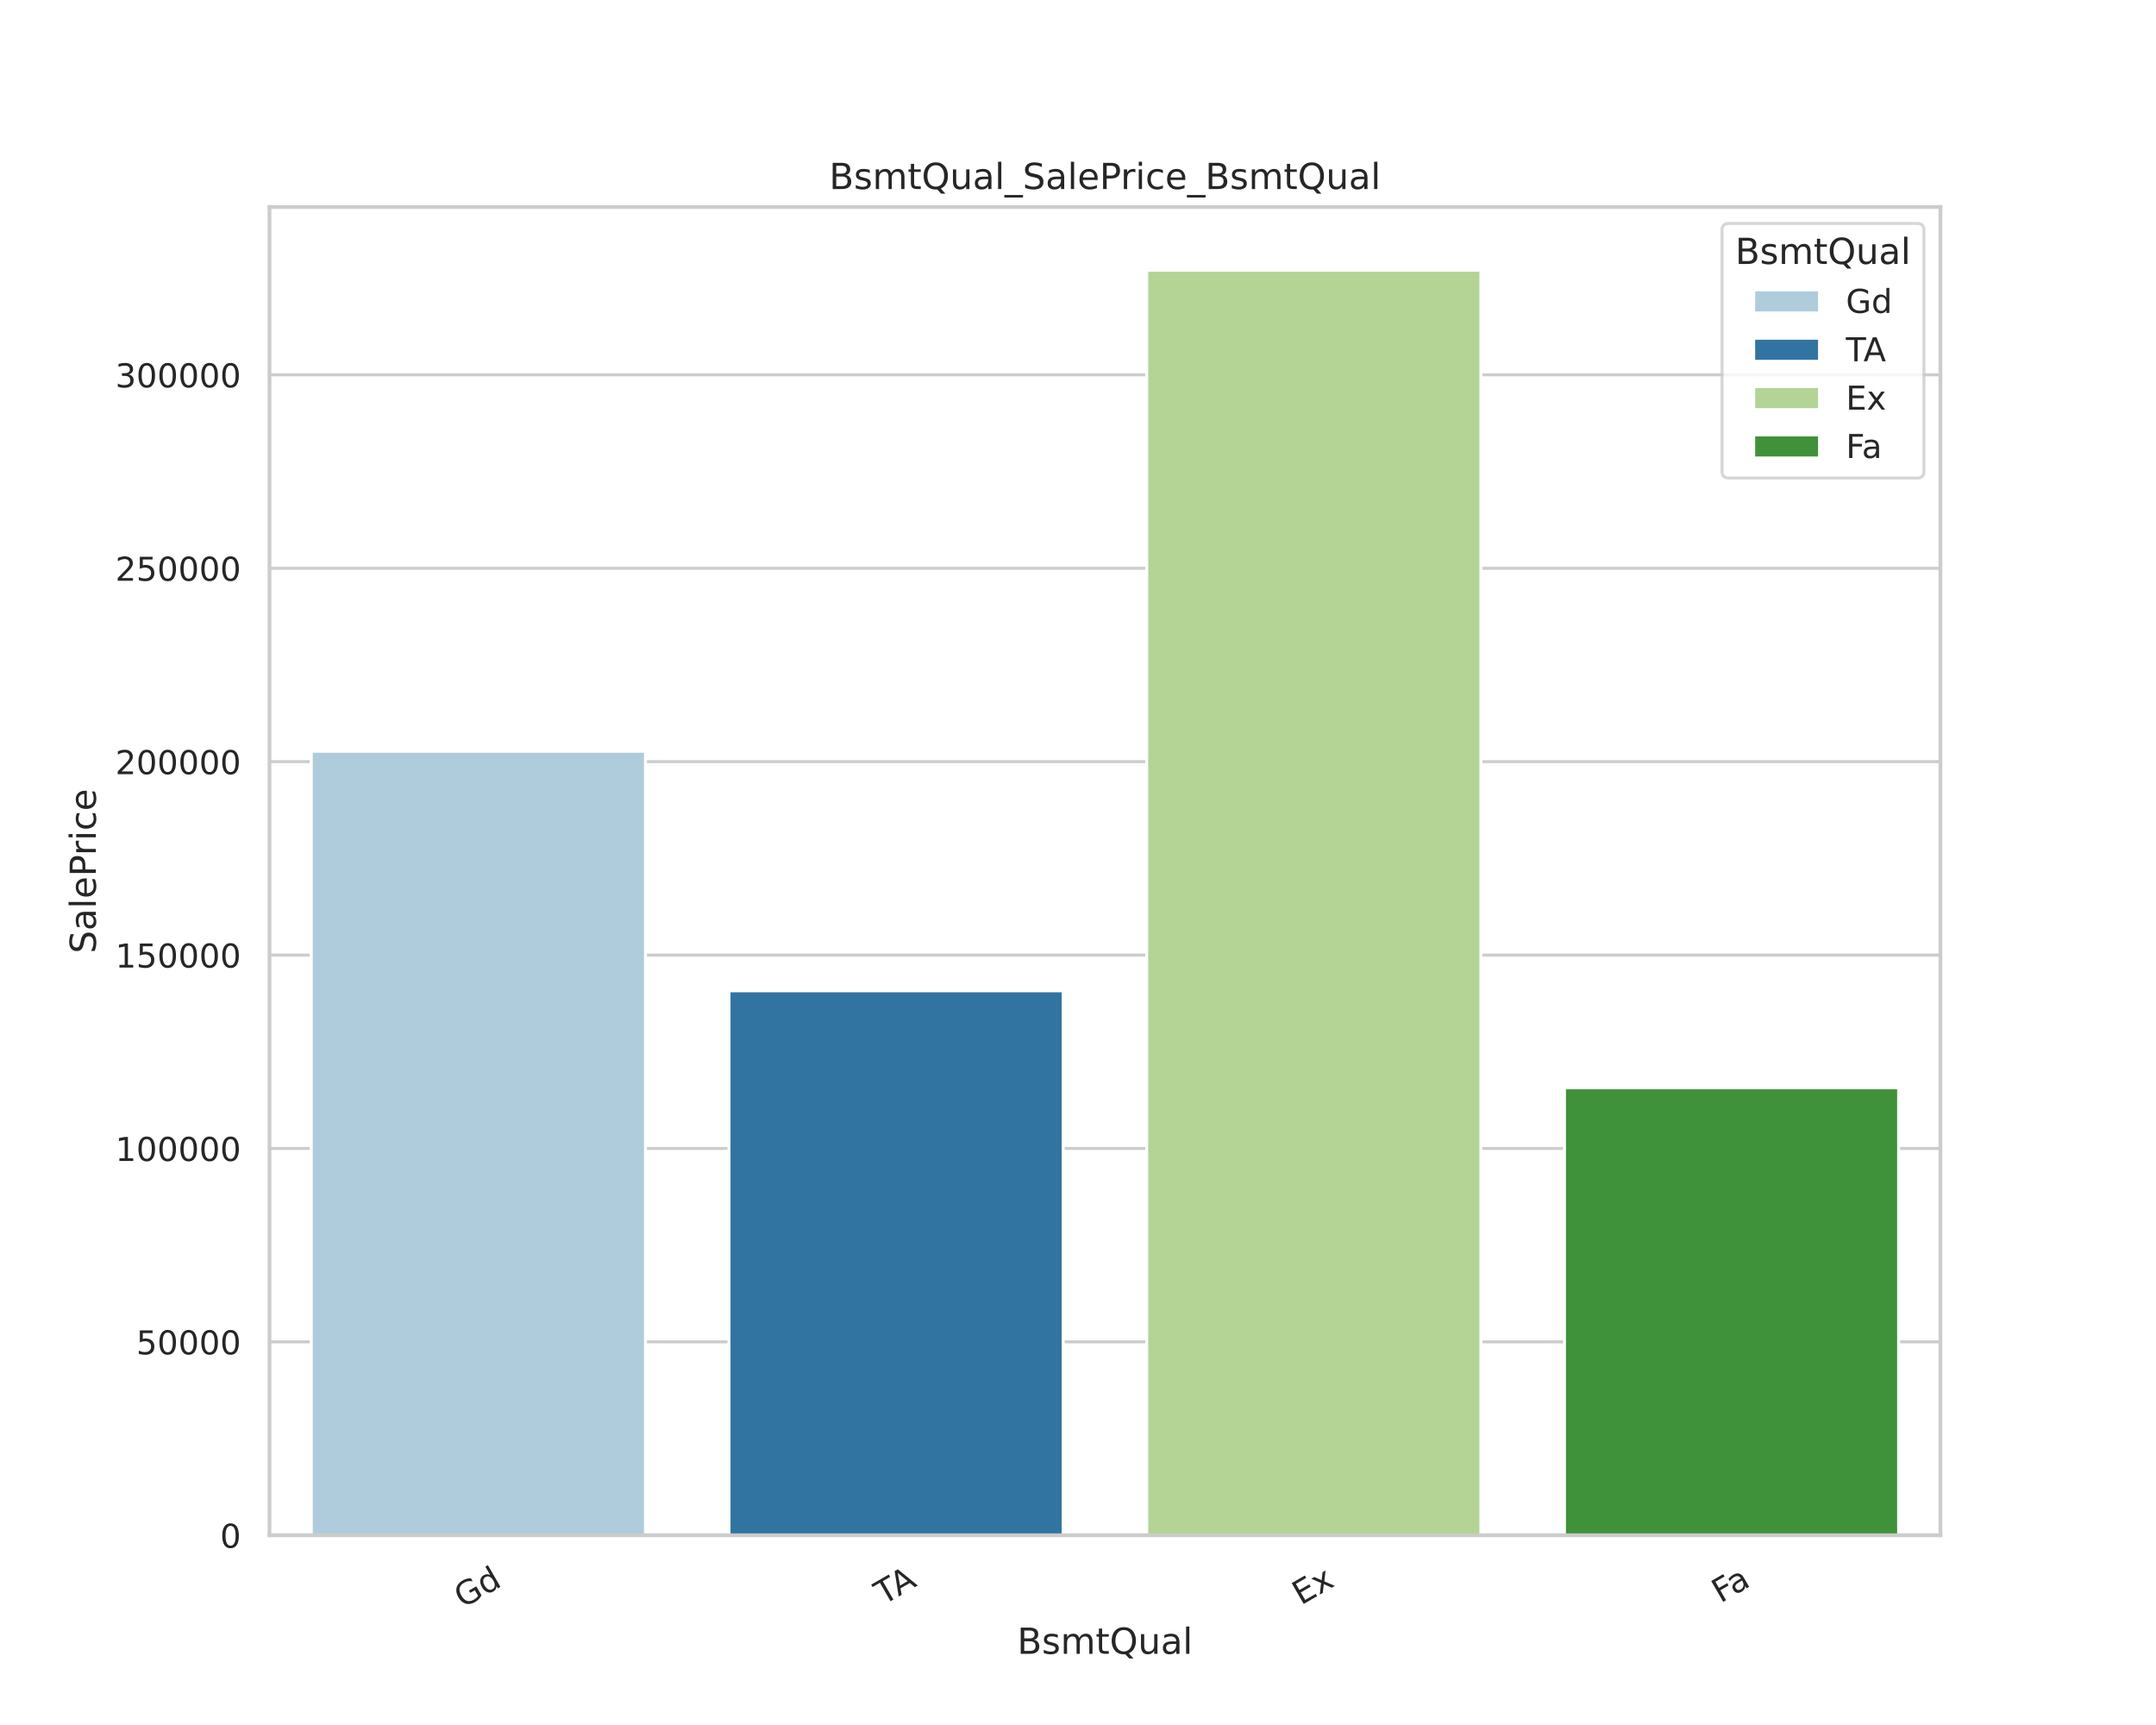
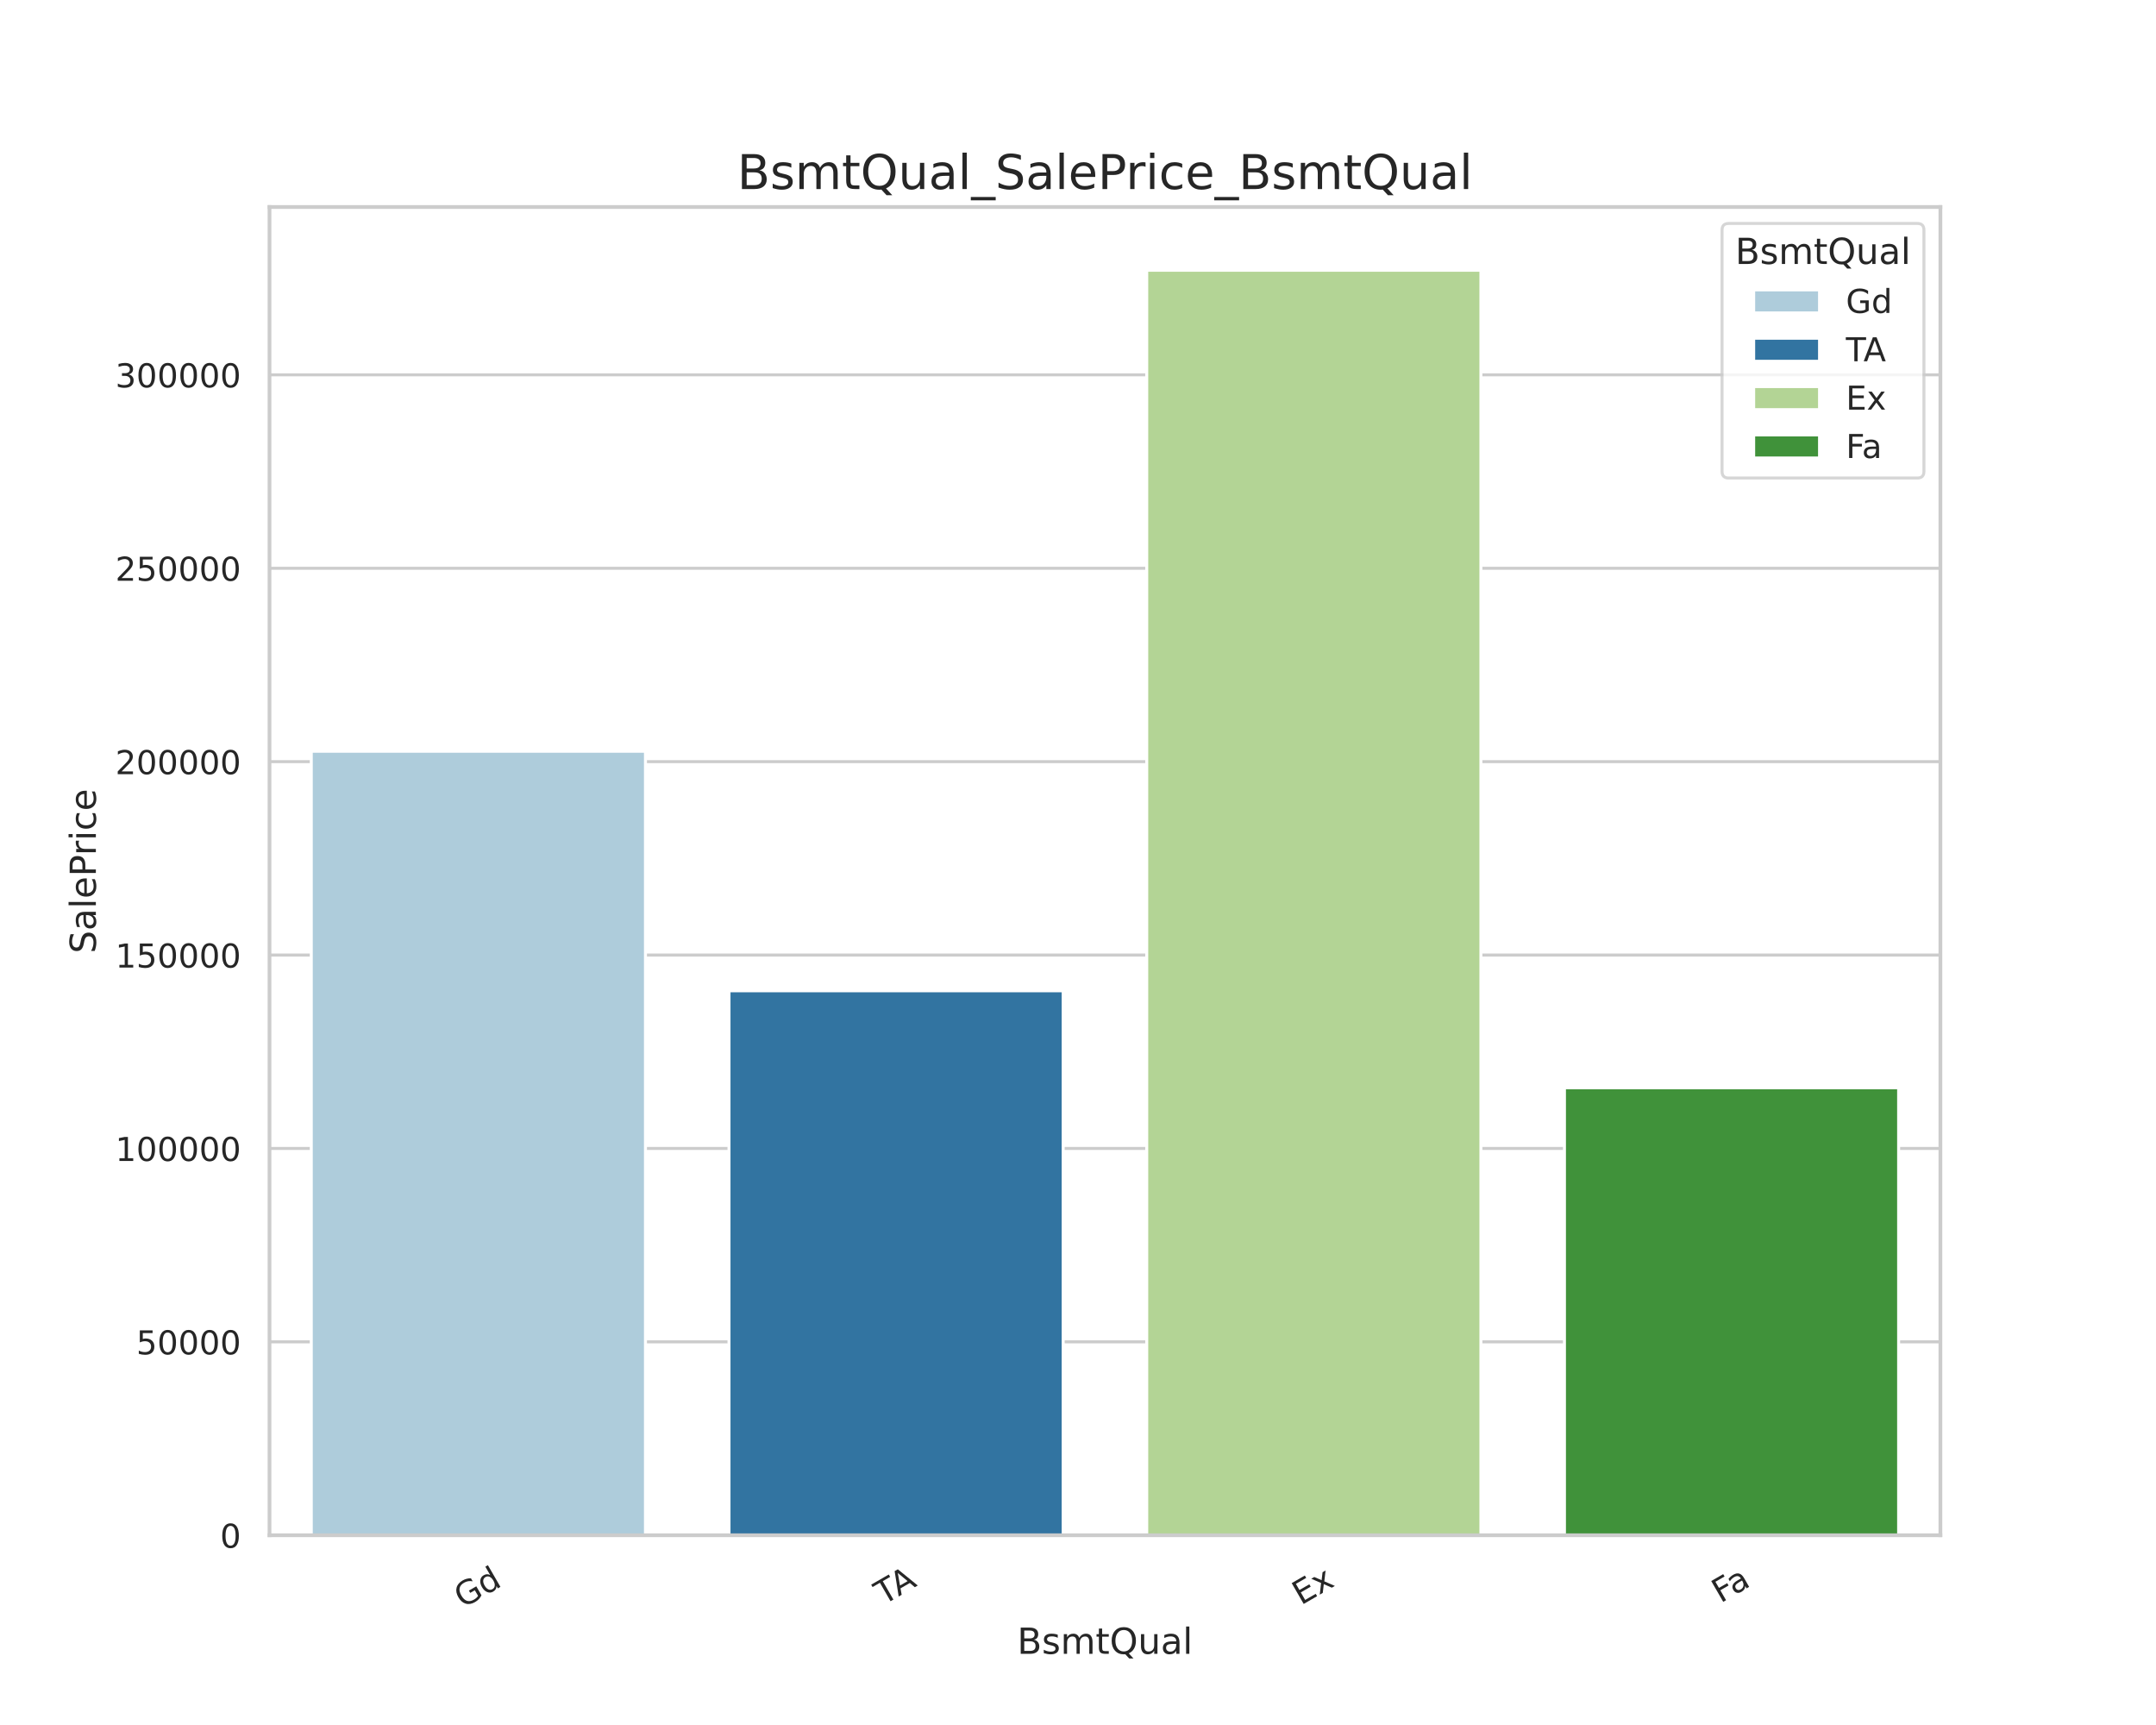
<svg xmlns="http://www.w3.org/2000/svg" xmlns:xlink="http://www.w3.org/1999/xlink" width="720pt" height="576pt" viewBox="0 0 720 576" version="1.1">
  <defs>
    <style type="text/css">*{stroke-linejoin: round; stroke-linecap: butt}</style>
  </defs>
  <g id="figure_1">
    <g id="patch_1">
      <path d="M 0 576  L 720 576  L 720 0  L 0 0  z " style="fill: #ffffff" />
    </g>
    <g id="axes_1">
      <g id="patch_2">
        <path d="M 90 512.64  L 648 512.64  L 648 69.12  L 90 69.12  z " style="fill: #ffffff" />
      </g>
      <g id="matplotlib.axis_1">
        <g id="xtick_1">
          <g id="text_1">
            <g style="fill: #262626" transform="translate(154.5531 537.1318) rotate(-30) scale(0.11 -0.11)">
              <defs>
                <path id="DejaVuSans-47" d="M 3809 666  L 3809 1919  L 2778 1919  L 2778 2438  L 4434 2438  L 4434 434  Q 4069 175 3628 42  Q 3188 -91 2688 -91  Q 1594 -91 976 548  Q 359 1188 359 2328  Q 359 3472 976 4111  Q 1594 4750 2688 4750  Q 3144 4750 3555 4637  Q 3966 4525 4313 4306  L 4313 3634  Q 3963 3931 3569 4081  Q 3175 4231 2741 4231  Q 1884 4231 1454 3753  Q 1025 3275 1025 2328  Q 1025 1384 1454 906  Q 1884 428 2741 428  Q 3075 428 3337 486  Q 3600 544 3809 666  z " transform="scale(0.015625)" />
                <path id="DejaVuSans-64" d="M 2906 2969  L 2906 4863  L 3481 4863  L 3481 0  L 2906 0  L 2906 525  Q 2725 213 2448 61  Q 2172 -91 1784 -91  Q 1150 -91 751 415  Q 353 922 353 1747  Q 353 2572 751 3078  Q 1150 3584 1784 3584  Q 2172 3584 2448 3432  Q 2725 3281 2906 2969  z M 947 1747  Q 947 1113 1208 752  Q 1469 391 1925 391  Q 2381 391 2643 752  Q 2906 1113 2906 1747  Q 2906 2381 2643 2742  Q 2381 3103 1925 3103  Q 1469 3103 1208 2742  Q 947 2381 947 1747  z " transform="scale(0.015625)" />
              </defs>
              <use xlink:href="#DejaVuSans-47" />
              <use xlink:href="#DejaVuSans-64" transform="translate(77.49023 0)" />
            </g>
          </g>
        </g>
        <g id="xtick_2">
          <g id="text_2">
            <g style="fill: #262626" transform="translate(294.9693 536.0739) rotate(-30) scale(0.11 -0.11)">
              <defs>
                <path id="DejaVuSans-54" d="M -19 4666  L 3928 4666  L 3928 4134  L 2272 4134  L 2272 0  L 1638 0  L 1638 4134  L -19 4134  L -19 4666  z " transform="scale(0.015625)" />
                <path id="DejaVuSans-41" d="M 2188 4044  L 1331 1722  L 3047 1722  L 2188 4044  z M 1831 4666  L 2547 4666  L 4325 0  L 3669 0  L 3244 1197  L 1141 1197  L 716 0  L 50 0  L 1831 4666  z " transform="scale(0.015625)" />
              </defs>
              <use xlink:href="#DejaVuSans-54" />
              <use xlink:href="#DejaVuSans-41" transform="translate(53.33398 0)" />
            </g>
          </g>
        </g>
        <g id="xtick_3">
          <g id="text_3">
            <g style="fill: #262626" transform="translate(434.4388 536.1091) rotate(-30) scale(0.11 -0.11)">
              <defs>
                <path id="DejaVuSans-45" d="M 628 4666  L 3578 4666  L 3578 4134  L 1259 4134  L 1259 2753  L 3481 2753  L 3481 2222  L 1259 2222  L 1259 531  L 3634 531  L 3634 0  L 628 0  L 628 4666  z " transform="scale(0.015625)" />
                <path id="DejaVuSans-78" d="M 3513 3500  L 2247 1797  L 3578 0  L 2900 0  L 1881 1375  L 863 0  L 184 0  L 1544 1831  L 300 3500  L 978 3500  L 1906 2253  L 2834 3500  L 3513 3500  z " transform="scale(0.015625)" />
              </defs>
              <use xlink:href="#DejaVuSans-45" />
              <use xlink:href="#DejaVuSans-78" transform="translate(63.18359 0)" />
            </g>
          </g>
        </g>
        <g id="xtick_4">
          <g id="text_4">
            <g style="fill: #262626" transform="translate(574.5438 535.4104) rotate(-30) scale(0.11 -0.11)">
              <defs>
                <path id="DejaVuSans-46" d="M 628 4666  L 3309 4666  L 3309 4134  L 1259 4134  L 1259 2759  L 3109 2759  L 3109 2228  L 1259 2228  L 1259 0  L 628 0  L 628 4666  z " transform="scale(0.015625)" />
                <path id="DejaVuSans-61" d="M 2194 1759  Q 1497 1759 1228 1600  Q 959 1441 959 1056  Q 959 750 1161 570  Q 1363 391 1709 391  Q 2188 391 2477 730  Q 2766 1069 2766 1631  L 2766 1759  L 2194 1759  z M 3341 1997  L 3341 0  L 2766 0  L 2766 531  Q 2569 213 2275 61  Q 1981 -91 1556 -91  Q 1019 -91 701 211  Q 384 513 384 1019  Q 384 1609 779 1909  Q 1175 2209 1959 2209  L 2766 2209  L 2766 2266  Q 2766 2663 2505 2880  Q 2244 3097 1772 3097  Q 1472 3097 1187 3025  Q 903 2953 641 2809  L 641 3341  Q 956 3463 1253 3523  Q 1550 3584 1831 3584  Q 2591 3584 2966 3190  Q 3341 2797 3341 1997  z " transform="scale(0.015625)" />
              </defs>
              <use xlink:href="#DejaVuSans-46" />
              <use xlink:href="#DejaVuSans-61" transform="translate(48.39453 0)" />
            </g>
          </g>
        </g>
        <g id="text_5">
          <g style="fill: #262626" transform="translate(339.6919 552.2311) scale(0.12 -0.12)">
            <defs>
              <path id="DejaVuSans-42" d="M 1259 2228  L 1259 519  L 2272 519  Q 2781 519 3026 730  Q 3272 941 3272 1375  Q 3272 1813 3026 2020  Q 2781 2228 2272 2228  L 1259 2228  z M 1259 4147  L 1259 2741  L 2194 2741  Q 2656 2741 2882 2914  Q 3109 3088 3109 3444  Q 3109 3797 2882 3972  Q 2656 4147 2194 4147  L 1259 4147  z M 628 4666  L 2241 4666  Q 2963 4666 3353 4366  Q 3744 4066 3744 3513  Q 3744 3084 3544 2831  Q 3344 2578 2956 2516  Q 3422 2416 3680 2098  Q 3938 1781 3938 1306  Q 3938 681 3513 340  Q 3088 0 2303 0  L 628 0  L 628 4666  z " transform="scale(0.015625)" />
              <path id="DejaVuSans-73" d="M 2834 3397  L 2834 2853  Q 2591 2978 2328 3040  Q 2066 3103 1784 3103  Q 1356 3103 1142 2972  Q 928 2841 928 2578  Q 928 2378 1081 2264  Q 1234 2150 1697 2047  L 1894 2003  Q 2506 1872 2764 1633  Q 3022 1394 3022 966  Q 3022 478 2636 193  Q 2250 -91 1575 -91  Q 1294 -91 989 -36  Q 684 19 347 128  L 347 722  Q 666 556 975 473  Q 1284 391 1588 391  Q 1994 391 2212 530  Q 2431 669 2431 922  Q 2431 1156 2273 1281  Q 2116 1406 1581 1522  L 1381 1569  Q 847 1681 609 1914  Q 372 2147 372 2553  Q 372 3047 722 3315  Q 1072 3584 1716 3584  Q 2034 3584 2315 3537  Q 2597 3491 2834 3397  z " transform="scale(0.015625)" />
              <path id="DejaVuSans-6d" d="M 3328 2828  Q 3544 3216 3844 3400  Q 4144 3584 4550 3584  Q 5097 3584 5394 3201  Q 5691 2819 5691 2113  L 5691 0  L 5113 0  L 5113 2094  Q 5113 2597 4934 2840  Q 4756 3084 4391 3084  Q 3944 3084 3684 2787  Q 3425 2491 3425 1978  L 3425 0  L 2847 0  L 2847 2094  Q 2847 2600 2669 2842  Q 2491 3084 2119 3084  Q 1678 3084 1418 2786  Q 1159 2488 1159 1978  L 1159 0  L 581 0  L 581 3500  L 1159 3500  L 1159 2956  Q 1356 3278 1631 3431  Q 1906 3584 2284 3584  Q 2666 3584 2933 3390  Q 3200 3197 3328 2828  z " transform="scale(0.015625)" />
              <path id="DejaVuSans-74" d="M 1172 4494  L 1172 3500  L 2356 3500  L 2356 3053  L 1172 3053  L 1172 1153  Q 1172 725 1289 603  Q 1406 481 1766 481  L 2356 481  L 2356 0  L 1766 0  Q 1100 0 847 248  Q 594 497 594 1153  L 594 3053  L 172 3053  L 172 3500  L 594 3500  L 594 4494  L 1172 4494  z " transform="scale(0.015625)" />
              <path id="DejaVuSans-51" d="M 2522 4238  Q 1834 4238 1429 3725  Q 1025 3213 1025 2328  Q 1025 1447 1429 934  Q 1834 422 2522 422  Q 3209 422 3611 934  Q 4013 1447 4013 2328  Q 4013 3213 3611 3725  Q 3209 4238 2522 4238  z M 3406 84  L 4238 -825  L 3475 -825  L 2784 -78  Q 2681 -84 2626 -87  Q 2572 -91 2522 -91  Q 1538 -91 948 567  Q 359 1225 359 2328  Q 359 3434 948 4092  Q 1538 4750 2522 4750  Q 3503 4750 4090 4092  Q 4678 3434 4678 2328  Q 4678 1516 4351 937  Q 4025 359 3406 84  z " transform="scale(0.015625)" />
              <path id="DejaVuSans-75" d="M 544 1381  L 544 3500  L 1119 3500  L 1119 1403  Q 1119 906 1312 657  Q 1506 409 1894 409  Q 2359 409 2629 706  Q 2900 1003 2900 1516  L 2900 3500  L 3475 3500  L 3475 0  L 2900 0  L 2900 538  Q 2691 219 2414 64  Q 2138 -91 1772 -91  Q 1169 -91 856 284  Q 544 659 544 1381  z M 1991 3584  L 1991 3584  z " transform="scale(0.015625)" />
              <path id="DejaVuSans-6c" d="M 603 4863  L 1178 4863  L 1178 0  L 603 0  L 603 4863  z " transform="scale(0.015625)" />
            </defs>
            <use xlink:href="#DejaVuSans-42" />
            <use xlink:href="#DejaVuSans-73" transform="translate(68.60352 0)" />
            <use xlink:href="#DejaVuSans-6d" transform="translate(120.7031 0)" />
            <use xlink:href="#DejaVuSans-74" transform="translate(218.1152 0)" />
            <use xlink:href="#DejaVuSans-51" transform="translate(257.3242 0)" />
            <use xlink:href="#DejaVuSans-75" transform="translate(336.0352 0)" />
            <use xlink:href="#DejaVuSans-61" transform="translate(399.4141 0)" />
            <use xlink:href="#DejaVuSans-6c" transform="translate(460.6934 0)" />
          </g>
        </g>
      </g>
      <g id="matplotlib.axis_2">
        <g id="ytick_1">
          <g id="line2d_1">
-             <path d="M 90 512.64  L 648 512.64  " clip-path="url(#p1f5d93f35f)" style="fill: none; stroke: #cccccc; stroke-linecap: round" />
+             <path d="M 90 512.64  L 648 512.64  " clip-path="url(#p10e0ae9ab2)" style="fill: none; stroke: #cccccc; stroke-linecap: round" />
          </g>
          <g id="text_6">
            <g style="fill: #262626" transform="translate(73.50125 516.8191) scale(0.11 -0.11)">
              <defs>
                <path id="DejaVuSans-30" d="M 2034 4250  Q 1547 4250 1301 3770  Q 1056 3291 1056 2328  Q 1056 1369 1301 889  Q 1547 409 2034 409  Q 2525 409 2770 889  Q 3016 1369 3016 2328  Q 3016 3291 2770 3770  Q 2525 4250 2034 4250  z M 2034 4750  Q 2819 4750 3233 4129  Q 3647 3509 3647 2328  Q 3647 1150 3233 529  Q 2819 -91 2034 -91  Q 1250 -91 836 529  Q 422 1150 422 2328  Q 422 3509 836 4129  Q 1250 4750 2034 4750  z " transform="scale(0.015625)" />
              </defs>
              <use xlink:href="#DejaVuSans-30" />
            </g>
          </g>
        </g>
        <g id="ytick_2">
          <g id="line2d_2">
-             <path d="M 90 448.061  L 648 448.061  " clip-path="url(#p1f5d93f35f)" style="fill: none; stroke: #cccccc; stroke-linecap: round" />
+             <path d="M 90 448.061  L 648 448.061  " clip-path="url(#p10e0ae9ab2)" style="fill: none; stroke: #cccccc; stroke-linecap: round" />
          </g>
          <g id="text_7">
            <g style="fill: #262626" transform="translate(45.50625 452.2401) scale(0.11 -0.11)">
              <defs>
                <path id="DejaVuSans-35" d="M 691 4666  L 3169 4666  L 3169 4134  L 1269 4134  L 1269 2991  Q 1406 3038 1543 3061  Q 1681 3084 1819 3084  Q 2600 3084 3056 2656  Q 3513 2228 3513 1497  Q 3513 744 3044 326  Q 2575 -91 1722 -91  Q 1428 -91 1123 -41  Q 819 9 494 109  L 494 744  Q 775 591 1075 516  Q 1375 441 1709 441  Q 2250 441 2565 725  Q 2881 1009 2881 1497  Q 2881 1984 2565 2268  Q 2250 2553 1709 2553  Q 1456 2553 1204 2497  Q 953 2441 691 2322  L 691 4666  z " transform="scale(0.015625)" />
              </defs>
              <use xlink:href="#DejaVuSans-35" />
              <use xlink:href="#DejaVuSans-30" transform="translate(63.62305 0)" />
              <use xlink:href="#DejaVuSans-30" transform="translate(127.2461 0)" />
              <use xlink:href="#DejaVuSans-30" transform="translate(190.8691 0)" />
              <use xlink:href="#DejaVuSans-30" transform="translate(254.4922 0)" />
            </g>
          </g>
        </g>
        <g id="ytick_3">
          <g id="line2d_3">
-             <path d="M 90 383.482  L 648 383.482  " clip-path="url(#p1f5d93f35f)" style="fill: none; stroke: #cccccc; stroke-linecap: round" />
+             <path d="M 90 383.482  L 648 383.482  " clip-path="url(#p10e0ae9ab2)" style="fill: none; stroke: #cccccc; stroke-linecap: round" />
          </g>
          <g id="text_8">
            <g style="fill: #262626" transform="translate(38.5075 387.661) scale(0.11 -0.11)">
              <defs>
                <path id="DejaVuSans-31" d="M 794 531  L 1825 531  L 1825 4091  L 703 3866  L 703 4441  L 1819 4666  L 2450 4666  L 2450 531  L 3481 531  L 3481 0  L 794 0  L 794 531  z " transform="scale(0.015625)" />
              </defs>
              <use xlink:href="#DejaVuSans-31" />
              <use xlink:href="#DejaVuSans-30" transform="translate(63.62305 0)" />
              <use xlink:href="#DejaVuSans-30" transform="translate(127.2461 0)" />
              <use xlink:href="#DejaVuSans-30" transform="translate(190.8691 0)" />
              <use xlink:href="#DejaVuSans-30" transform="translate(254.4922 0)" />
              <use xlink:href="#DejaVuSans-30" transform="translate(318.1152 0)" />
            </g>
          </g>
        </g>
        <g id="ytick_4">
          <g id="line2d_4">
-             <path d="M 90 318.903  L 648 318.903  " clip-path="url(#p1f5d93f35f)" style="fill: none; stroke: #cccccc; stroke-linecap: round" />
+             <path d="M 90 318.903  L 648 318.903  " clip-path="url(#p10e0ae9ab2)" style="fill: none; stroke: #cccccc; stroke-linecap: round" />
          </g>
          <g id="text_9">
            <g style="fill: #262626" transform="translate(38.5075 323.082) scale(0.11 -0.11)">
              <use xlink:href="#DejaVuSans-31" />
              <use xlink:href="#DejaVuSans-35" transform="translate(63.62305 0)" />
              <use xlink:href="#DejaVuSans-30" transform="translate(127.2461 0)" />
              <use xlink:href="#DejaVuSans-30" transform="translate(190.8691 0)" />
              <use xlink:href="#DejaVuSans-30" transform="translate(254.4922 0)" />
              <use xlink:href="#DejaVuSans-30" transform="translate(318.1152 0)" />
            </g>
          </g>
        </g>
        <g id="ytick_5">
          <g id="line2d_5">
-             <path d="M 90 254.324  L 648 254.324  " clip-path="url(#p1f5d93f35f)" style="fill: none; stroke: #cccccc; stroke-linecap: round" />
+             <path d="M 90 254.324  L 648 254.324  " clip-path="url(#p10e0ae9ab2)" style="fill: none; stroke: #cccccc; stroke-linecap: round" />
          </g>
          <g id="text_10">
            <g style="fill: #262626" transform="translate(38.5075 258.5029) scale(0.11 -0.11)">
              <defs>
                <path id="DejaVuSans-32" d="M 1228 531  L 3431 531  L 3431 0  L 469 0  L 469 531  Q 828 903 1448 1529  Q 2069 2156 2228 2338  Q 2531 2678 2651 2914  Q 2772 3150 2772 3378  Q 2772 3750 2511 3984  Q 2250 4219 1831 4219  Q 1534 4219 1204 4116  Q 875 4013 500 3803  L 500 4441  Q 881 4594 1212 4672  Q 1544 4750 1819 4750  Q 2544 4750 2975 4387  Q 3406 4025 3406 3419  Q 3406 3131 3298 2873  Q 3191 2616 2906 2266  Q 2828 2175 2409 1742  Q 1991 1309 1228 531  z " transform="scale(0.015625)" />
              </defs>
              <use xlink:href="#DejaVuSans-32" />
              <use xlink:href="#DejaVuSans-30" transform="translate(63.62305 0)" />
              <use xlink:href="#DejaVuSans-30" transform="translate(127.2461 0)" />
              <use xlink:href="#DejaVuSans-30" transform="translate(190.8691 0)" />
              <use xlink:href="#DejaVuSans-30" transform="translate(254.4922 0)" />
              <use xlink:href="#DejaVuSans-30" transform="translate(318.1152 0)" />
            </g>
          </g>
        </g>
        <g id="ytick_6">
          <g id="line2d_6">
-             <path d="M 90 189.745  L 648 189.745  " clip-path="url(#p1f5d93f35f)" style="fill: none; stroke: #cccccc; stroke-linecap: round" />
+             <path d="M 90 189.745  L 648 189.745  " clip-path="url(#p10e0ae9ab2)" style="fill: none; stroke: #cccccc; stroke-linecap: round" />
          </g>
          <g id="text_11">
            <g style="fill: #262626" transform="translate(38.5075 193.9239) scale(0.11 -0.11)">
              <use xlink:href="#DejaVuSans-32" />
              <use xlink:href="#DejaVuSans-35" transform="translate(63.62305 0)" />
              <use xlink:href="#DejaVuSans-30" transform="translate(127.2461 0)" />
              <use xlink:href="#DejaVuSans-30" transform="translate(190.8691 0)" />
              <use xlink:href="#DejaVuSans-30" transform="translate(254.4922 0)" />
              <use xlink:href="#DejaVuSans-30" transform="translate(318.1152 0)" />
            </g>
          </g>
        </g>
        <g id="ytick_7">
          <g id="line2d_7">
-             <path d="M 90 125.166  L 648 125.166  " clip-path="url(#p1f5d93f35f)" style="fill: none; stroke: #cccccc; stroke-linecap: round" />
+             <path d="M 90 125.166  L 648 125.166  " clip-path="url(#p10e0ae9ab2)" style="fill: none; stroke: #cccccc; stroke-linecap: round" />
          </g>
          <g id="text_12">
            <g style="fill: #262626" transform="translate(38.5075 129.3448) scale(0.11 -0.11)">
              <defs>
                <path id="DejaVuSans-33" d="M 2597 2516  Q 3050 2419 3304 2112  Q 3559 1806 3559 1356  Q 3559 666 3084 287  Q 2609 -91 1734 -91  Q 1441 -91 1130 -33  Q 819 25 488 141  L 488 750  Q 750 597 1062 519  Q 1375 441 1716 441  Q 2309 441 2620 675  Q 2931 909 2931 1356  Q 2931 1769 2642 2001  Q 2353 2234 1838 2234  L 1294 2234  L 1294 2753  L 1863 2753  Q 2328 2753 2575 2939  Q 2822 3125 2822 3475  Q 2822 3834 2567 4026  Q 2313 4219 1838 4219  Q 1578 4219 1281 4162  Q 984 4106 628 3988  L 628 4550  Q 988 4650 1302 4700  Q 1616 4750 1894 4750  Q 2613 4750 3031 4423  Q 3450 4097 3450 3541  Q 3450 3153 3228 2886  Q 3006 2619 2597 2516  z " transform="scale(0.015625)" />
              </defs>
              <use xlink:href="#DejaVuSans-33" />
              <use xlink:href="#DejaVuSans-30" transform="translate(63.62305 0)" />
              <use xlink:href="#DejaVuSans-30" transform="translate(127.2461 0)" />
              <use xlink:href="#DejaVuSans-30" transform="translate(190.8691 0)" />
              <use xlink:href="#DejaVuSans-30" transform="translate(254.4922 0)" />
              <use xlink:href="#DejaVuSans-30" transform="translate(318.1152 0)" />
            </g>
          </g>
        </g>
        <g id="text_13">
          <g style="fill: #262626" transform="translate(32.01188 318.3619) rotate(-90) scale(0.12 -0.12)">
            <defs>
              <path id="DejaVuSans-53" d="M 3425 4513  L 3425 3897  Q 3066 4069 2747 4153  Q 2428 4238 2131 4238  Q 1616 4238 1336 4038  Q 1056 3838 1056 3469  Q 1056 3159 1242 3001  Q 1428 2844 1947 2747  L 2328 2669  Q 3034 2534 3370 2195  Q 3706 1856 3706 1288  Q 3706 609 3251 259  Q 2797 -91 1919 -91  Q 1588 -91 1214 -16  Q 841 59 441 206  L 441 856  Q 825 641 1194 531  Q 1563 422 1919 422  Q 2459 422 2753 634  Q 3047 847 3047 1241  Q 3047 1584 2836 1778  Q 2625 1972 2144 2069  L 1759 2144  Q 1053 2284 737 2584  Q 422 2884 422 3419  Q 422 4038 858 4394  Q 1294 4750 2059 4750  Q 2388 4750 2728 4690  Q 3069 4631 3425 4513  z " transform="scale(0.015625)" />
              <path id="DejaVuSans-65" d="M 3597 1894  L 3597 1613  L 953 1613  Q 991 1019 1311 708  Q 1631 397 2203 397  Q 2534 397 2845 478  Q 3156 559 3463 722  L 3463 178  Q 3153 47 2828 -22  Q 2503 -91 2169 -91  Q 1331 -91 842 396  Q 353 884 353 1716  Q 353 2575 817 3079  Q 1281 3584 2069 3584  Q 2775 3584 3186 3129  Q 3597 2675 3597 1894  z M 3022 2063  Q 3016 2534 2758 2815  Q 2500 3097 2075 3097  Q 1594 3097 1305 2825  Q 1016 2553 972 2059  L 3022 2063  z " transform="scale(0.015625)" />
              <path id="DejaVuSans-50" d="M 1259 4147  L 1259 2394  L 2053 2394  Q 2494 2394 2734 2622  Q 2975 2850 2975 3272  Q 2975 3691 2734 3919  Q 2494 4147 2053 4147  L 1259 4147  z M 628 4666  L 2053 4666  Q 2838 4666 3239 4311  Q 3641 3956 3641 3272  Q 3641 2581 3239 2228  Q 2838 1875 2053 1875  L 1259 1875  L 1259 0  L 628 0  L 628 4666  z " transform="scale(0.015625)" />
              <path id="DejaVuSans-72" d="M 2631 2963  Q 2534 3019 2420 3045  Q 2306 3072 2169 3072  Q 1681 3072 1420 2755  Q 1159 2438 1159 1844  L 1159 0  L 581 0  L 581 3500  L 1159 3500  L 1159 2956  Q 1341 3275 1631 3429  Q 1922 3584 2338 3584  Q 2397 3584 2469 3576  Q 2541 3569 2628 3553  L 2631 2963  z " transform="scale(0.015625)" />
              <path id="DejaVuSans-69" d="M 603 3500  L 1178 3500  L 1178 0  L 603 0  L 603 3500  z M 603 4863  L 1178 4863  L 1178 4134  L 603 4134  L 603 4863  z " transform="scale(0.015625)" />
              <path id="DejaVuSans-63" d="M 3122 3366  L 3122 2828  Q 2878 2963 2633 3030  Q 2388 3097 2138 3097  Q 1578 3097 1268 2742  Q 959 2388 959 1747  Q 959 1106 1268 751  Q 1578 397 2138 397  Q 2388 397 2633 464  Q 2878 531 3122 666  L 3122 134  Q 2881 22 2623 -34  Q 2366 -91 2075 -91  Q 1284 -91 818 406  Q 353 903 353 1747  Q 353 2603 823 3093  Q 1294 3584 2113 3584  Q 2378 3584 2631 3529  Q 2884 3475 3122 3366  z " transform="scale(0.015625)" />
            </defs>
            <use xlink:href="#DejaVuSans-53" />
            <use xlink:href="#DejaVuSans-61" transform="translate(63.47656 0)" />
            <use xlink:href="#DejaVuSans-6c" transform="translate(124.7559 0)" />
            <use xlink:href="#DejaVuSans-65" transform="translate(152.5391 0)" />
            <use xlink:href="#DejaVuSans-50" transform="translate(214.0625 0)" />
            <use xlink:href="#DejaVuSans-72" transform="translate(272.6152 0)" />
            <use xlink:href="#DejaVuSans-69" transform="translate(313.7285 0)" />
            <use xlink:href="#DejaVuSans-63" transform="translate(341.5117 0)" />
            <use xlink:href="#DejaVuSans-65" transform="translate(396.4922 0)" />
          </g>
        </g>
      </g>
      <g id="patch_3">
-         <path d="M 103.95 512.64  L 215.55 512.64  L 215.55 250.851  L 103.95 250.851  z " clip-path="url(#p1f5d93f35f)" style="fill: #aeccdb; stroke: #ffffff; stroke-linejoin: miter" />
+         <path d="M 103.95 512.64  L 215.55 512.64  L 215.55 250.851  L 103.95 250.851  z " clip-path="url(#p10e0ae9ab2)" style="fill: #aeccdb; stroke: #ffffff; stroke-linejoin: miter" />
      </g>
      <g id="patch_4">
-         <path d="M 243.45 512.64  L 355.05 512.64  L 355.05 330.837  L 243.45 330.837  z " clip-path="url(#p1f5d93f35f)" style="fill: #3274a1; stroke: #ffffff; stroke-linejoin: miter" />
+         <path d="M 243.45 512.64  L 355.05 512.64  L 355.05 330.837  L 243.45 330.837  z " clip-path="url(#p10e0ae9ab2)" style="fill: #3274a1; stroke: #ffffff; stroke-linejoin: miter" />
      </g>
      <g id="patch_5">
-         <path d="M 382.95 512.64  L 494.55 512.64  L 494.55 90.24  L 382.95 90.24  z " clip-path="url(#p1f5d93f35f)" style="fill: #b3d495; stroke: #ffffff; stroke-linejoin: miter" />
+         <path d="M 382.95 512.64  L 494.55 512.64  L 494.55 90.24  L 382.95 90.24  z " clip-path="url(#p10e0ae9ab2)" style="fill: #b3d495; stroke: #ffffff; stroke-linejoin: miter" />
      </g>
      <g id="patch_6">
-         <path d="M 522.45 512.64  L 634.05 512.64  L 634.05 363.214  L 522.45 363.214  z " clip-path="url(#p1f5d93f35f)" style="fill: #40923a; stroke: #ffffff; stroke-linejoin: miter" />
+         <path d="M 522.45 512.64  L 634.05 512.64  L 634.05 363.214  L 522.45 363.214  z " clip-path="url(#p10e0ae9ab2)" style="fill: #40923a; stroke: #ffffff; stroke-linejoin: miter" />
      </g>
      <g id="patch_7">
-         <path d="M 159.75 512.64  L 159.75 512.64  L 159.75 512.64  L 159.75 512.64  z " clip-path="url(#p1f5d93f35f)" style="fill: #aeccdb; stroke: #ffffff; stroke-linejoin: miter" />
+         <path d="M 159.75 512.64  L 159.75 512.64  L 159.75 512.64  L 159.75 512.64  z " clip-path="url(#p10e0ae9ab2)" style="fill: #aeccdb; stroke: #ffffff; stroke-linejoin: miter" />
      </g>
      <g id="patch_8">
-         <path d="M 159.75 512.64  L 159.75 512.64  L 159.75 512.64  L 159.75 512.64  z " clip-path="url(#p1f5d93f35f)" style="fill: #3274a1; stroke: #ffffff; stroke-linejoin: miter" />
+         <path d="M 159.75 512.64  L 159.75 512.64  L 159.75 512.64  L 159.75 512.64  z " clip-path="url(#p10e0ae9ab2)" style="fill: #3274a1; stroke: #ffffff; stroke-linejoin: miter" />
      </g>
      <g id="patch_9">
-         <path d="M 159.75 512.64  L 159.75 512.64  L 159.75 512.64  L 159.75 512.64  z " clip-path="url(#p1f5d93f35f)" style="fill: #b3d495; stroke: #ffffff; stroke-linejoin: miter" />
+         <path d="M 159.75 512.64  L 159.75 512.64  L 159.75 512.64  L 159.75 512.64  z " clip-path="url(#p10e0ae9ab2)" style="fill: #b3d495; stroke: #ffffff; stroke-linejoin: miter" />
      </g>
      <g id="patch_10">
-         <path d="M 159.75 512.64  L 159.75 512.64  L 159.75 512.64  L 159.75 512.64  z " clip-path="url(#p1f5d93f35f)" style="fill: #40923a; stroke: #ffffff; stroke-linejoin: miter" />
+         <path d="M 159.75 512.64  L 159.75 512.64  L 159.75 512.64  L 159.75 512.64  z " clip-path="url(#p10e0ae9ab2)" style="fill: #40923a; stroke: #ffffff; stroke-linejoin: miter" />
      </g>
      <g id="patch_11">
        <path d="M 90 512.64  L 90 69.12  " style="fill: none; stroke: #cccccc; stroke-width: 1.25; stroke-linejoin: miter; stroke-linecap: square" />
      </g>
      <g id="patch_12">
        <path d="M 648 512.64  L 648 69.12  " style="fill: none; stroke: #cccccc; stroke-width: 1.25; stroke-linejoin: miter; stroke-linecap: square" />
      </g>
      <g id="patch_13">
        <path d="M 90 512.64  L 648 512.64  " style="fill: none; stroke: #cccccc; stroke-width: 1.25; stroke-linejoin: miter; stroke-linecap: square" />
      </g>
      <g id="patch_14">
        <path d="M 90 69.12  L 648 69.12  " style="fill: none; stroke: #cccccc; stroke-width: 1.25; stroke-linejoin: miter; stroke-linecap: square" />
      </g>
      <g id="text_14">
-         <g style="fill: #262626" transform="translate(276.9019 63.12) scale(0.12 -0.12)">
+         <g style="fill: #262626" transform="translate(246.2025 63.12) scale(0.16 -0.16)">
          <defs>
            <path id="DejaVuSans-5f" d="M 3263 -1063  L 3263 -1509  L -63 -1509  L -63 -1063  L 3263 -1063  z " transform="scale(0.015625)" />
          </defs>
          <use xlink:href="#DejaVuSans-42" />
          <use xlink:href="#DejaVuSans-73" transform="translate(68.60352 0)" />
          <use xlink:href="#DejaVuSans-6d" transform="translate(120.7031 0)" />
          <use xlink:href="#DejaVuSans-74" transform="translate(218.1152 0)" />
          <use xlink:href="#DejaVuSans-51" transform="translate(257.3242 0)" />
          <use xlink:href="#DejaVuSans-75" transform="translate(336.0352 0)" />
          <use xlink:href="#DejaVuSans-61" transform="translate(399.4141 0)" />
          <use xlink:href="#DejaVuSans-6c" transform="translate(460.6934 0)" />
          <use xlink:href="#DejaVuSans-5f" transform="translate(488.4766 0)" />
          <use xlink:href="#DejaVuSans-53" transform="translate(538.4766 0)" />
          <use xlink:href="#DejaVuSans-61" transform="translate(601.9531 0)" />
          <use xlink:href="#DejaVuSans-6c" transform="translate(663.2324 0)" />
          <use xlink:href="#DejaVuSans-65" transform="translate(691.0156 0)" />
          <use xlink:href="#DejaVuSans-50" transform="translate(752.5391 0)" />
          <use xlink:href="#DejaVuSans-72" transform="translate(811.0918 0)" />
          <use xlink:href="#DejaVuSans-69" transform="translate(852.2051 0)" />
          <use xlink:href="#DejaVuSans-63" transform="translate(879.9883 0)" />
          <use xlink:href="#DejaVuSans-65" transform="translate(934.9688 0)" />
          <use xlink:href="#DejaVuSans-5f" transform="translate(996.4922 0)" />
          <use xlink:href="#DejaVuSans-42" transform="translate(1046.492 0)" />
          <use xlink:href="#DejaVuSans-73" transform="translate(1115.096 0)" />
          <use xlink:href="#DejaVuSans-6d" transform="translate(1167.195 0)" />
          <use xlink:href="#DejaVuSans-74" transform="translate(1264.607 0)" />
          <use xlink:href="#DejaVuSans-51" transform="translate(1303.816 0)" />
          <use xlink:href="#DejaVuSans-75" transform="translate(1382.527 0)" />
          <use xlink:href="#DejaVuSans-61" transform="translate(1445.906 0)" />
          <use xlink:href="#DejaVuSans-6c" transform="translate(1507.186 0)" />
        </g>
      </g>
      <g id="legend_1">
        <g id="patch_15">
          <path d="M 577.284 159.618  L 640.3 159.618  Q 642.5 159.618 642.5 157.417  L 642.5 76.82  Q 642.5 74.62 640.3 74.62  L 577.284 74.62  Q 575.084 74.62 575.084 76.82  L 575.084 157.417  Q 575.084 159.618 577.284 159.618  z " style="fill: #ffffff; opacity: 0.8; stroke: #cccccc; stroke-linejoin: miter" />
        </g>
        <g id="text_15">
          <g style="fill: #262626" transform="translate(579.4837 88.13813) scale(0.12 -0.12)">
            <use xlink:href="#DejaVuSans-42" />
            <use xlink:href="#DejaVuSans-73" transform="translate(68.60352 0)" />
            <use xlink:href="#DejaVuSans-6d" transform="translate(120.7031 0)" />
            <use xlink:href="#DejaVuSans-74" transform="translate(218.1152 0)" />
            <use xlink:href="#DejaVuSans-51" transform="translate(257.3242 0)" />
            <use xlink:href="#DejaVuSans-75" transform="translate(336.0352 0)" />
            <use xlink:href="#DejaVuSans-61" transform="translate(399.4141 0)" />
            <use xlink:href="#DejaVuSans-6c" transform="translate(460.6934 0)" />
          </g>
        </g>
        <g id="patch_16">
          <path d="M 585.639 104.492  L 607.639 104.492  L 607.639 96.792  L 585.639 96.792  z " style="fill: #aeccdb; stroke: #ffffff; stroke-linejoin: miter" />
        </g>
        <g id="text_16">
          <g style="fill: #262626" transform="translate(616.4386 104.492) scale(0.11 -0.11)">
            <use xlink:href="#DejaVuSans-47" />
            <use xlink:href="#DejaVuSans-64" transform="translate(77.49023 0)" />
          </g>
        </g>
        <g id="patch_17">
          <path d="M 585.639 120.638  L 607.639 120.638  L 607.639 112.938  L 585.639 112.938  z " style="fill: #3274a1; stroke: #ffffff; stroke-linejoin: miter" />
        </g>
        <g id="text_17">
          <g style="fill: #262626" transform="translate(616.4386 120.638) scale(0.11 -0.11)">
            <use xlink:href="#DejaVuSans-54" />
            <use xlink:href="#DejaVuSans-41" transform="translate(53.33398 0)" />
          </g>
        </g>
        <g id="patch_18">
          <path d="M 585.639 136.784  L 607.639 136.784  L 607.639 129.084  L 585.639 129.084  z " style="fill: #b3d495; stroke: #ffffff; stroke-linejoin: miter" />
        </g>
        <g id="text_18">
          <g style="fill: #262626" transform="translate(616.4386 136.7839) scale(0.11 -0.11)">
            <use xlink:href="#DejaVuSans-45" />
            <use xlink:href="#DejaVuSans-78" transform="translate(63.18359 0)" />
          </g>
        </g>
        <g id="patch_19">
          <path d="M 585.639 152.93  L 607.639 152.93  L 607.639 145.23  L 585.639 145.23  z " style="fill: #40923a; stroke: #ffffff; stroke-linejoin: miter" />
        </g>
        <g id="text_19">
          <g style="fill: #262626" transform="translate(616.4386 152.9298) scale(0.11 -0.11)">
            <use xlink:href="#DejaVuSans-46" />
            <use xlink:href="#DejaVuSans-61" transform="translate(48.39453 0)" />
          </g>
        </g>
      </g>
    </g>
  </g>
  <defs>
-     <clipPath id="p1f5d93f35f">
+     <clipPath id="p10e0ae9ab2">
      <rect x="90" y="69.12" width="558" height="443.52" />
    </clipPath>
  </defs>
</svg>
